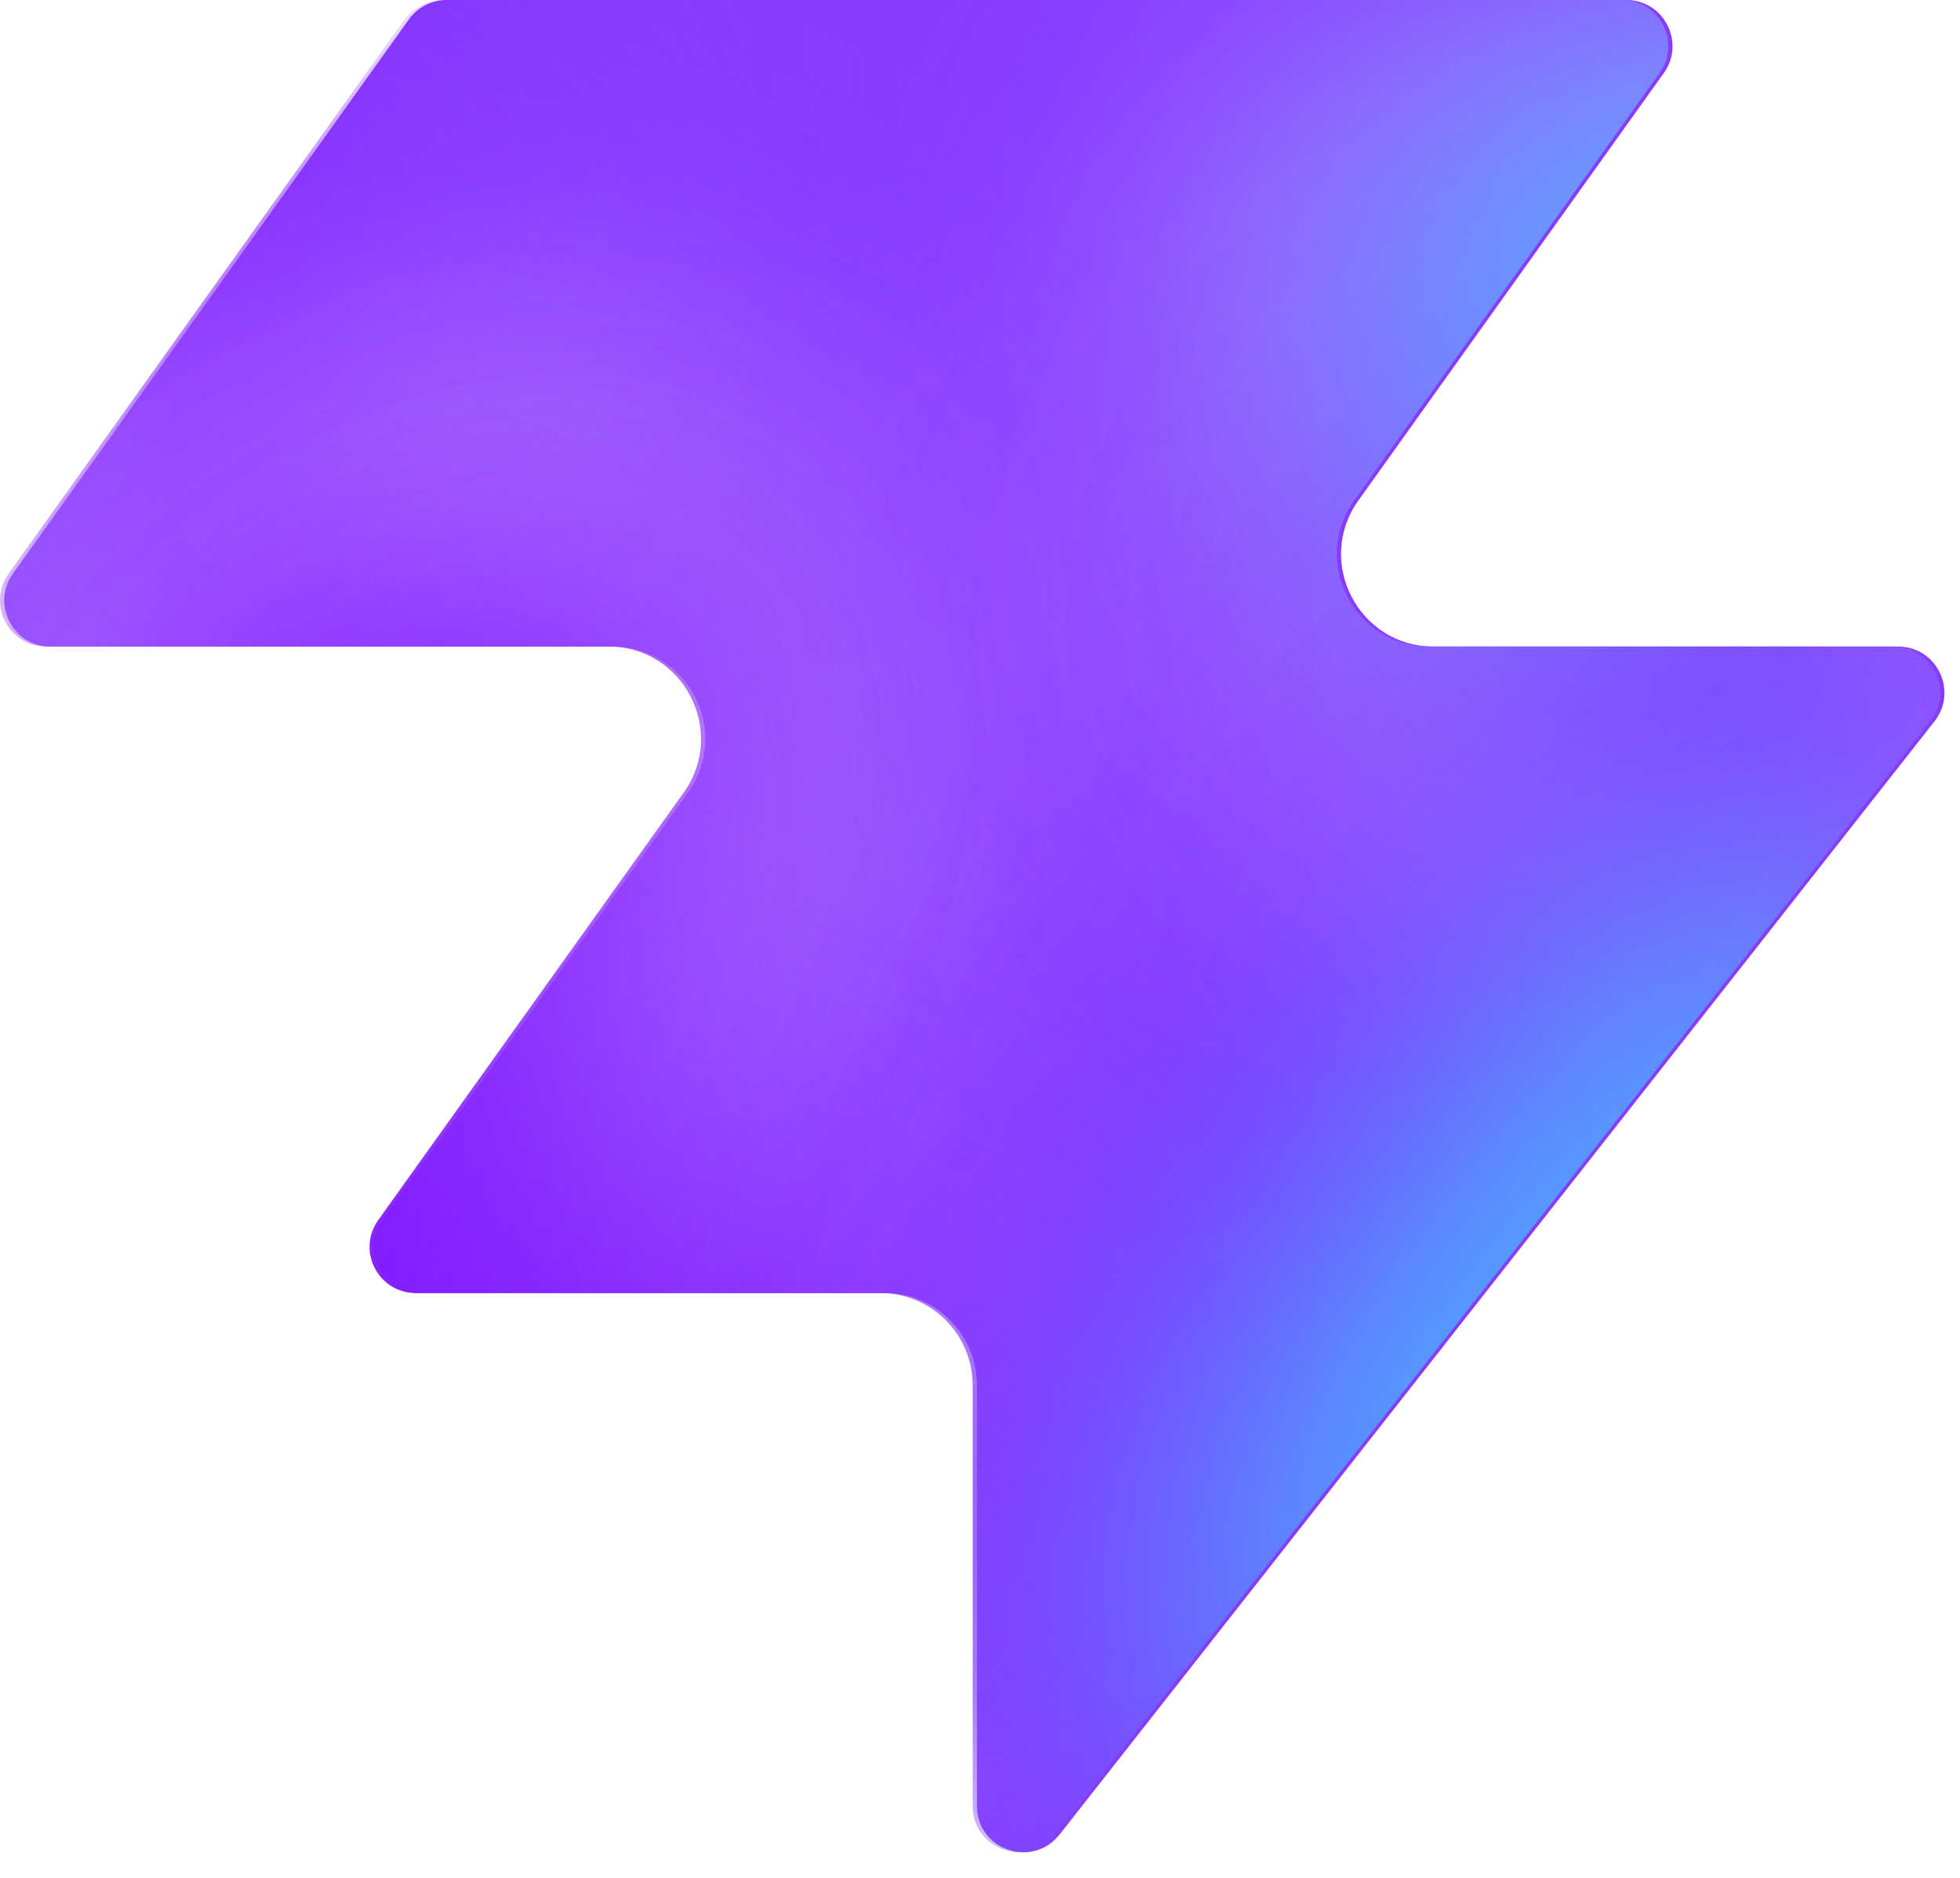
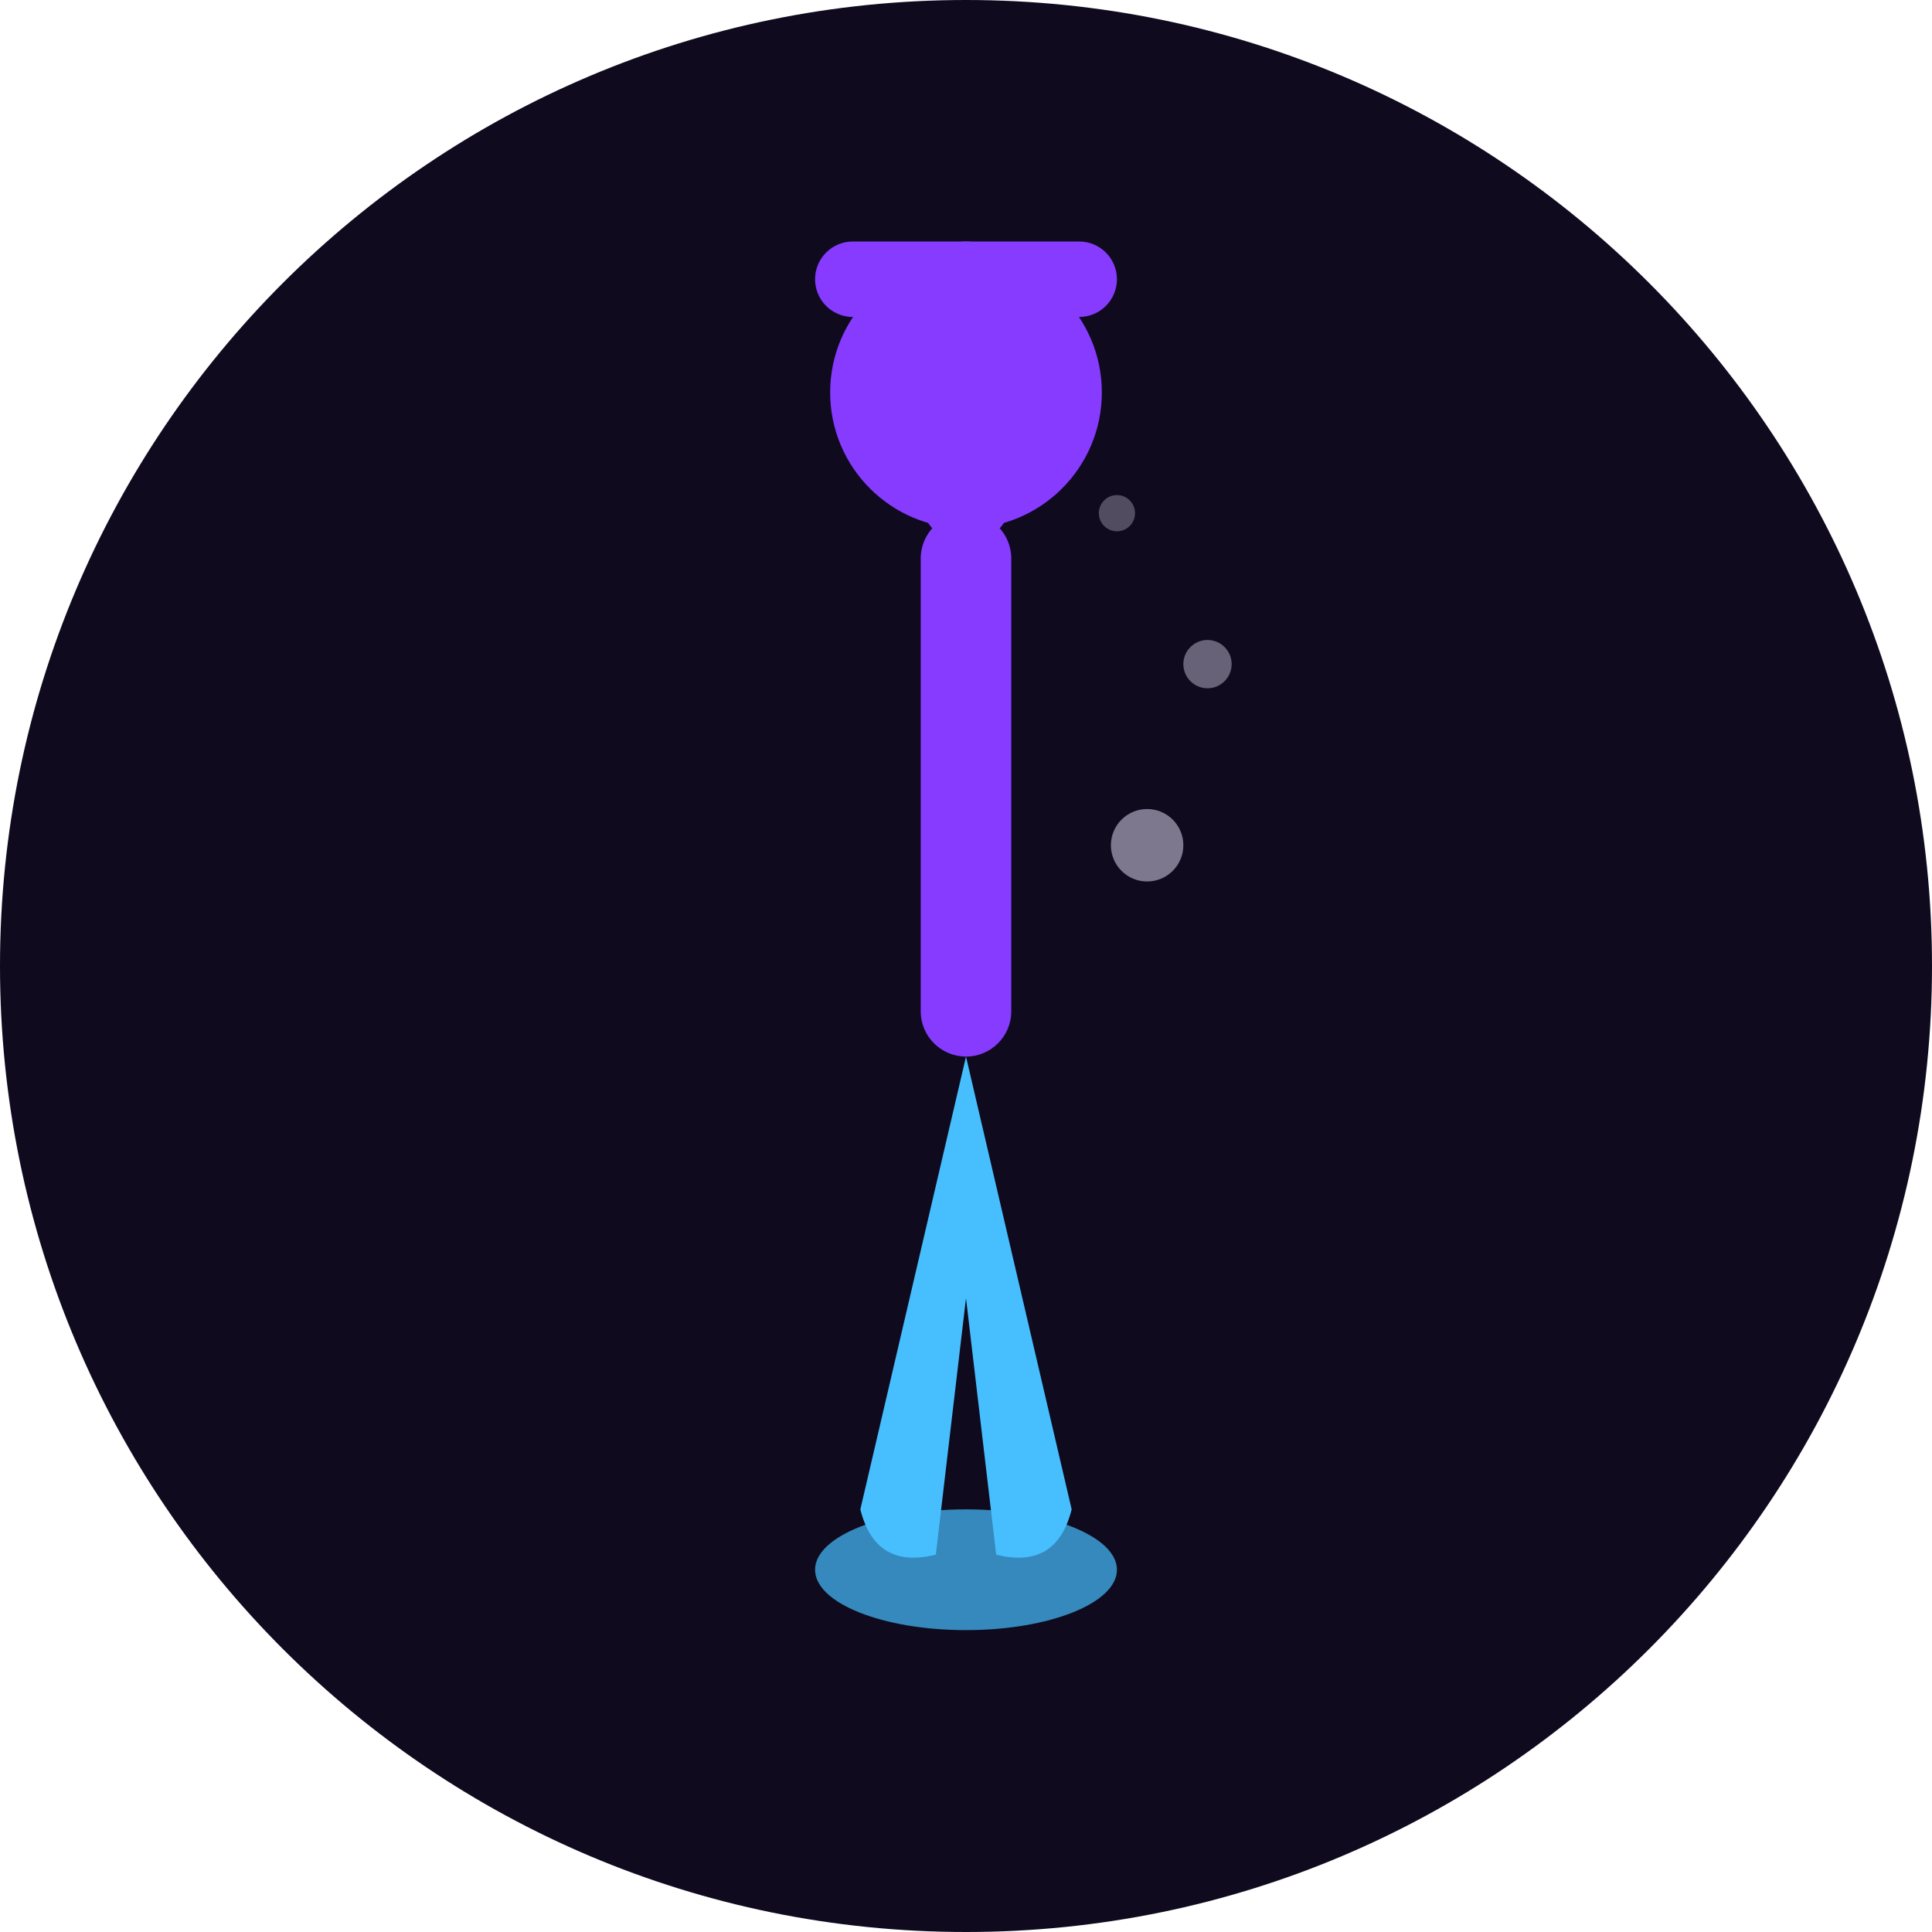
- <svg xmlns="http://www.w3.org/2000/svg" width="48" height="46" fill="none" viewBox="0 0 48 46">
-   <path fill="#863bff" d="M25.946 44.938c-.664.845-2.021.375-2.021-.698V33.937a2.26 2.26 0 0 0-2.262-2.262H10.287c-.92 0-1.456-1.04-.92-1.788l7.48-10.471c1.07-1.497 0-3.578-1.842-3.578H1.237c-.92 0-1.456-1.04-.92-1.788L10.013.474c.214-.297.556-.474.92-.474h28.894c.92 0 1.456 1.04.92 1.788l-7.48 10.471c-1.07 1.498 0 3.579 1.842 3.579h11.377c.943 0 1.473 1.088.89 1.83L25.947 44.94z" style="fill:#863bff;fill:color(display-p3 .525 .23 1);fill-opacity:1" />
-   <mask id="a" width="48" height="46" x="0" y="0" maskUnits="userSpaceOnUse" style="mask-type:alpha">
-     <path fill="#000" d="M25.842 44.938c-.664.844-2.021.375-2.021-.698V33.937a2.26 2.26 0 0 0-2.262-2.262H10.183c-.92 0-1.456-1.04-.92-1.788l7.48-10.471c1.07-1.498 0-3.579-1.842-3.579H1.133c-.92 0-1.456-1.04-.92-1.787L9.91.473c.214-.297.556-.474.92-.474h28.894c.92 0 1.456 1.04.92 1.788l-7.48 10.471c-1.07 1.498 0 3.578 1.842 3.578h11.377c.943 0 1.473 1.088.89 1.832L25.843 44.94z" style="fill:#000;fill-opacity:1" />
-   </mask>
-   <g mask="url(#a)">
-     <g filter="url(#b)">
-       <ellipse cx="5.508" cy="14.704" fill="#ede6ff" rx="5.508" ry="14.704" style="fill:#ede6ff;fill:color(display-p3 .927 .903 1);fill-opacity:1" transform="matrix(.00324 1 1 -.00324 -4.47 31.516)" />
-     </g>
-     <g filter="url(#c)">
-       <ellipse cx="10.399" cy="29.851" fill="#ede6ff" rx="10.399" ry="29.851" style="fill:#ede6ff;fill:color(display-p3 .927 .903 1);fill-opacity:1" transform="matrix(.00324 1 1 -.00324 -39.328 7.883)" />
-     </g>
-     <g filter="url(#d)">
-       <ellipse cx="5.508" cy="30.487" fill="#7e14ff" rx="5.508" ry="30.487" style="fill:#7e14ff;fill:color(display-p3 .492 .077 1);fill-opacity:1" transform="rotate(89.814 -25.913 -14.639)scale(1 -1)" />
-     </g>
-     <g filter="url(#e)">
-       <ellipse cx="5.508" cy="30.599" fill="#7e14ff" rx="5.508" ry="30.599" style="fill:#7e14ff;fill:color(display-p3 .492 .077 1);fill-opacity:1" transform="rotate(89.814 -32.644 -3.334)scale(1 -1)" />
-     </g>
-     <g filter="url(#f)">
-       <ellipse cx="5.508" cy="30.599" fill="#7e14ff" rx="5.508" ry="30.599" style="fill:#7e14ff;fill:color(display-p3 .492 .077 1);fill-opacity:1" transform="matrix(.00324 1 1 -.00324 -34.34 30.47)" />
-     </g>
-     <g filter="url(#g)">
-       <ellipse cx="14.072" cy="22.078" fill="#ede6ff" rx="14.072" ry="22.078" style="fill:#ede6ff;fill:color(display-p3 .927 .903 1);fill-opacity:1" transform="rotate(93.35 24.506 48.493)scale(-1 1)" />
-     </g>
-     <g filter="url(#h)">
-       <ellipse cx="3.47" cy="21.501" fill="#7e14ff" rx="3.47" ry="21.501" style="fill:#7e14ff;fill:color(display-p3 .492 .077 1);fill-opacity:1" transform="rotate(89.009 28.708 47.59)scale(-1 1)" />
-     </g>
-     <g filter="url(#i)">
-       <ellipse cx="3.47" cy="21.501" fill="#7e14ff" rx="3.47" ry="21.501" style="fill:#7e14ff;fill:color(display-p3 .492 .077 1);fill-opacity:1" transform="rotate(89.009 28.708 47.59)scale(-1 1)" />
-     </g>
-     <g filter="url(#j)">
-       <ellipse cx=".387" cy="8.972" fill="#7e14ff" rx="4.407" ry="29.108" style="fill:#7e14ff;fill:color(display-p3 .492 .077 1);fill-opacity:1" transform="rotate(39.51 .387 8.972)" />
-     </g>
-     <g filter="url(#k)">
-       <ellipse cx="47.523" cy="-6.092" fill="#7e14ff" rx="4.407" ry="29.108" style="fill:#7e14ff;fill:color(display-p3 .492 .077 1);fill-opacity:1" transform="rotate(37.892 47.523 -6.092)" />
-     </g>
-     <g filter="url(#l)">
-       <ellipse cx="41.412" cy="6.333" fill="#47bfff" rx="5.971" ry="9.665" style="fill:#47bfff;fill:color(display-p3 .28 .748 1);fill-opacity:1" transform="rotate(37.892 41.412 6.333)" />
-     </g>
-     <g filter="url(#m)">
-       <ellipse cx="-1.879" cy="38.332" fill="#7e14ff" rx="4.407" ry="29.108" style="fill:#7e14ff;fill:color(display-p3 .492 .077 1);fill-opacity:1" transform="rotate(37.892 -1.88 38.332)" />
-     </g>
-     <g filter="url(#n)">
-       <ellipse cx="-1.879" cy="38.332" fill="#7e14ff" rx="4.407" ry="29.108" style="fill:#7e14ff;fill:color(display-p3 .492 .077 1);fill-opacity:1" transform="rotate(37.892 -1.88 38.332)" />
-     </g>
-     <g filter="url(#o)">
-       <ellipse cx="35.651" cy="29.907" fill="#7e14ff" rx="4.407" ry="29.108" style="fill:#7e14ff;fill:color(display-p3 .492 .077 1);fill-opacity:1" transform="rotate(37.892 35.651 29.907)" />
-     </g>
-     <g filter="url(#p)">
-       <ellipse cx="38.418" cy="32.4" fill="#47bfff" rx="5.971" ry="15.297" style="fill:#47bfff;fill:color(display-p3 .28 .748 1);fill-opacity:1" transform="rotate(37.892 38.418 32.4)" />
-     </g>
-   </g>
-   <defs>
-     <filter id="b" width="60.045" height="41.654" x="-19.77" y="16.149" color-interpolation-filters="sRGB" filterUnits="userSpaceOnUse">
-       <feFlood flood-opacity="0" result="BackgroundImageFix" />
-       <feBlend in="SourceGraphic" in2="BackgroundImageFix" result="shape" />
-       <feGaussianBlur result="effect1_foregroundBlur_2002_17158" stdDeviation="7.659" />
-     </filter>
-     <filter id="c" width="90.34" height="51.437" x="-54.613" y="-7.533" color-interpolation-filters="sRGB" filterUnits="userSpaceOnUse">
-       <feFlood flood-opacity="0" result="BackgroundImageFix" />
-       <feBlend in="SourceGraphic" in2="BackgroundImageFix" result="shape" />
-       <feGaussianBlur result="effect1_foregroundBlur_2002_17158" stdDeviation="7.659" />
-     </filter>
-     <filter id="d" width="79.355" height="29.4" x="-49.64" y="2.03" color-interpolation-filters="sRGB" filterUnits="userSpaceOnUse">
-       <feFlood flood-opacity="0" result="BackgroundImageFix" />
-       <feBlend in="SourceGraphic" in2="BackgroundImageFix" result="shape" />
-       <feGaussianBlur result="effect1_foregroundBlur_2002_17158" stdDeviation="4.596" />
-     </filter>
-     <filter id="e" width="79.579" height="29.4" x="-45.045" y="20.029" color-interpolation-filters="sRGB" filterUnits="userSpaceOnUse">
-       <feFlood flood-opacity="0" result="BackgroundImageFix" />
-       <feBlend in="SourceGraphic" in2="BackgroundImageFix" result="shape" />
-       <feGaussianBlur result="effect1_foregroundBlur_2002_17158" stdDeviation="4.596" />
-     </filter>
-     <filter id="f" width="79.579" height="29.4" x="-43.513" y="21.178" color-interpolation-filters="sRGB" filterUnits="userSpaceOnUse">
-       <feFlood flood-opacity="0" result="BackgroundImageFix" />
-       <feBlend in="SourceGraphic" in2="BackgroundImageFix" result="shape" />
-       <feGaussianBlur result="effect1_foregroundBlur_2002_17158" stdDeviation="4.596" />
-     </filter>
-     <filter id="g" width="74.749" height="58.852" x="15.756" y="-17.901" color-interpolation-filters="sRGB" filterUnits="userSpaceOnUse">
-       <feFlood flood-opacity="0" result="BackgroundImageFix" />
-       <feBlend in="SourceGraphic" in2="BackgroundImageFix" result="shape" />
-       <feGaussianBlur result="effect1_foregroundBlur_2002_17158" stdDeviation="7.659" />
-     </filter>
-     <filter id="h" width="61.377" height="25.362" x="23.548" y="2.284" color-interpolation-filters="sRGB" filterUnits="userSpaceOnUse">
-       <feFlood flood-opacity="0" result="BackgroundImageFix" />
-       <feBlend in="SourceGraphic" in2="BackgroundImageFix" result="shape" />
-       <feGaussianBlur result="effect1_foregroundBlur_2002_17158" stdDeviation="4.596" />
-     </filter>
-     <filter id="i" width="61.377" height="25.362" x="23.548" y="2.284" color-interpolation-filters="sRGB" filterUnits="userSpaceOnUse">
-       <feFlood flood-opacity="0" result="BackgroundImageFix" />
-       <feBlend in="SourceGraphic" in2="BackgroundImageFix" result="shape" />
-       <feGaussianBlur result="effect1_foregroundBlur_2002_17158" stdDeviation="4.596" />
-     </filter>
-     <filter id="j" width="56.045" height="63.649" x="-27.636" y="-22.853" color-interpolation-filters="sRGB" filterUnits="userSpaceOnUse">
-       <feFlood flood-opacity="0" result="BackgroundImageFix" />
-       <feBlend in="SourceGraphic" in2="BackgroundImageFix" result="shape" />
-       <feGaussianBlur result="effect1_foregroundBlur_2002_17158" stdDeviation="4.596" />
-     </filter>
-     <filter id="k" width="54.814" height="64.646" x="20.116" y="-38.415" color-interpolation-filters="sRGB" filterUnits="userSpaceOnUse">
-       <feFlood flood-opacity="0" result="BackgroundImageFix" />
-       <feBlend in="SourceGraphic" in2="BackgroundImageFix" result="shape" />
-       <feGaussianBlur result="effect1_foregroundBlur_2002_17158" stdDeviation="4.596" />
-     </filter>
-     <filter id="l" width="33.541" height="35.313" x="24.641" y="-11.323" color-interpolation-filters="sRGB" filterUnits="userSpaceOnUse">
-       <feFlood flood-opacity="0" result="BackgroundImageFix" />
-       <feBlend in="SourceGraphic" in2="BackgroundImageFix" result="shape" />
-       <feGaussianBlur result="effect1_foregroundBlur_2002_17158" stdDeviation="4.596" />
-     </filter>
-     <filter id="m" width="54.814" height="64.646" x="-29.286" y="6.009" color-interpolation-filters="sRGB" filterUnits="userSpaceOnUse">
-       <feFlood flood-opacity="0" result="BackgroundImageFix" />
-       <feBlend in="SourceGraphic" in2="BackgroundImageFix" result="shape" />
-       <feGaussianBlur result="effect1_foregroundBlur_2002_17158" stdDeviation="4.596" />
-     </filter>
-     <filter id="n" width="54.814" height="64.646" x="-29.286" y="6.009" color-interpolation-filters="sRGB" filterUnits="userSpaceOnUse">
-       <feFlood flood-opacity="0" result="BackgroundImageFix" />
-       <feBlend in="SourceGraphic" in2="BackgroundImageFix" result="shape" />
-       <feGaussianBlur result="effect1_foregroundBlur_2002_17158" stdDeviation="4.596" />
-     </filter>
-     <filter id="o" width="54.814" height="64.646" x="8.244" y="-2.416" color-interpolation-filters="sRGB" filterUnits="userSpaceOnUse">
-       <feFlood flood-opacity="0" result="BackgroundImageFix" />
-       <feBlend in="SourceGraphic" in2="BackgroundImageFix" result="shape" />
-       <feGaussianBlur result="effect1_foregroundBlur_2002_17158" stdDeviation="4.596" />
-     </filter>
-     <filter id="p" width="39.409" height="43.623" x="18.713" y="10.588" color-interpolation-filters="sRGB" filterUnits="userSpaceOnUse">
-       <feFlood flood-opacity="0" result="BackgroundImageFix" />
-       <feBlend in="SourceGraphic" in2="BackgroundImageFix" result="shape" />
-       <feGaussianBlur result="effect1_foregroundBlur_2002_17158" stdDeviation="4.596" />
-     </filter>
-   </defs>
+ <svg xmlns="http://www.w3.org/2000/svg" viewBox="0 0 64 64" fill="none">
+   <circle cx="32" cy="32" r="32" fill="#0f0a1e" />
+   <ellipse cx="32" cy="13" rx="4.5" ry="4.5" fill="#863bff" />
+   <rect x="30.5" y="8" width="3" height="10" rx="1.5" fill="#863bff" />
+   <rect x="27" y="8" width="10" height="2.5" rx="1.25" fill="#863bff" />
+   <rect x="30.5" y="17" width="3" height="18" rx="1.5" fill="#863bff" />
+   <path d="M32 35 L28.5 50 Q29 52 31 51.5 L32 43 L33 51.5 Q35 52 35.5 50 Z" fill="#47bfff" />
+   <ellipse cx="32" cy="52" rx="5" ry="2" fill="#47bfff" opacity="0.7" />
+   <circle cx="38" cy="28" r="1.2" fill="#ede6ff" opacity="0.5" />
+   <circle cx="40" cy="22" r="0.8" fill="#ede6ff" opacity="0.4" />
+   <circle cx="37" cy="17" r="0.6" fill="#ede6ff" opacity="0.3" />
</svg>
